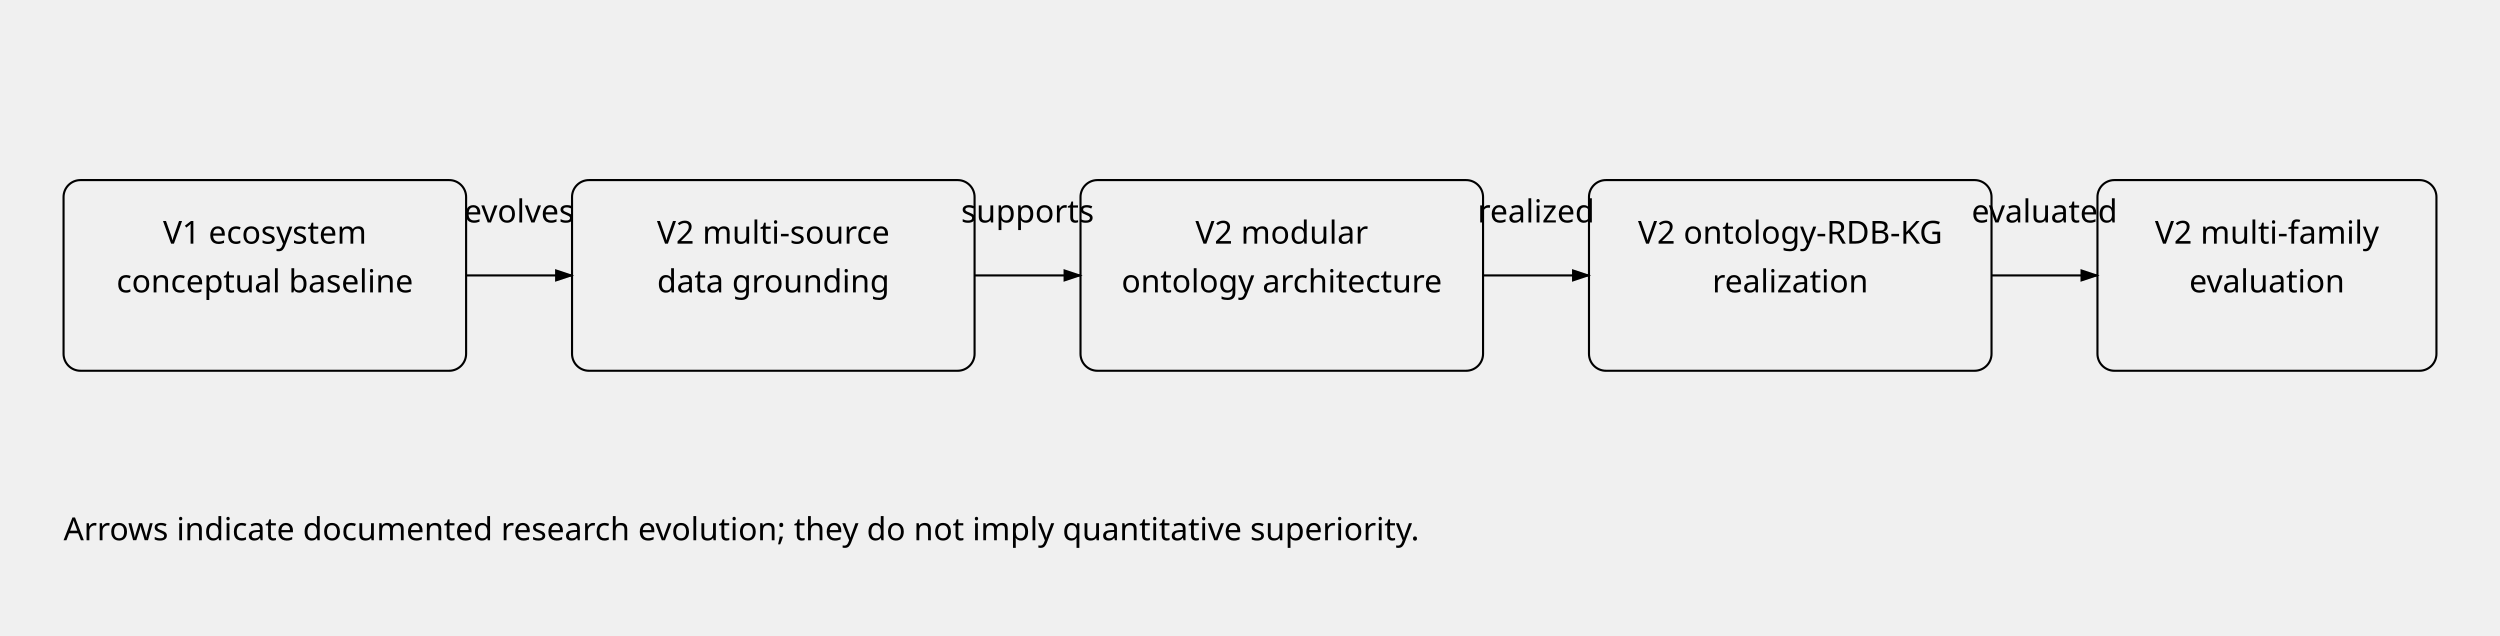
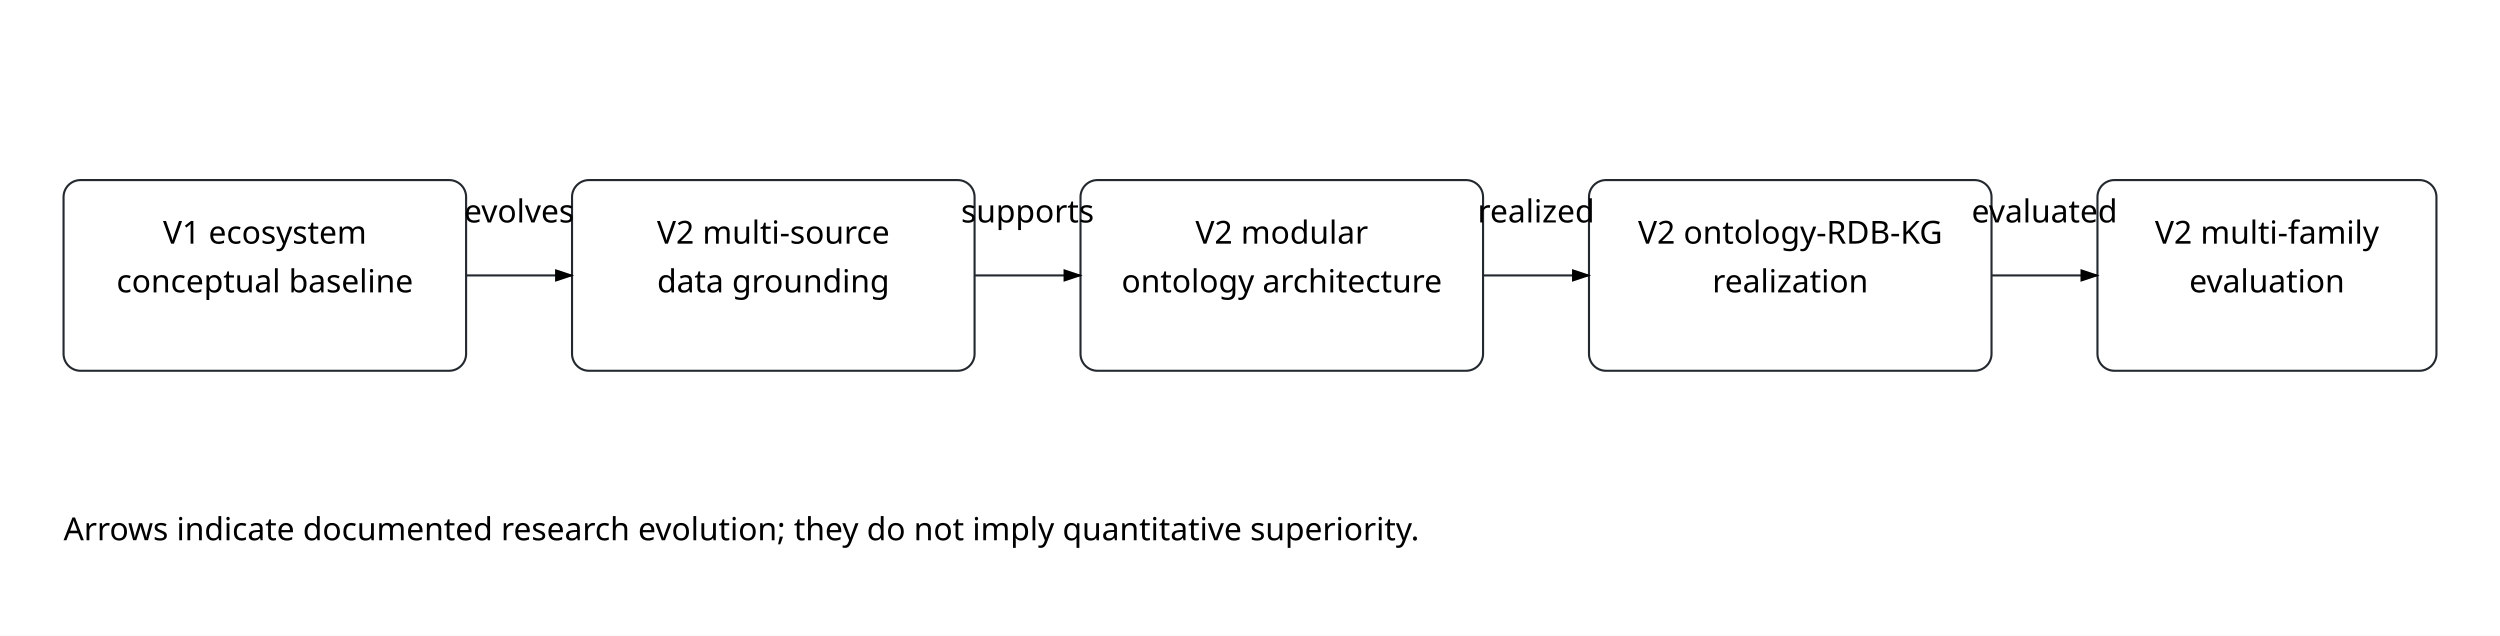
- <svg xmlns="http://www.w3.org/2000/svg" viewBox="0 0 1180 300" role="img" aria-labelledby="title desc">
+ <svg xmlns="http://www.w3.org/2000/svg" viewBox="0 0 1180 300" role="img" aria-labelledby="title desc" data-theme-safe="true" style="color:#24292f;background:#ffffff">
+   <rect id="diagram-background" x="0" y="0" width="100%" height="100%" fill="#ffffff" stroke="none" pointer-events="none" />
  <defs>
    <marker id="a" markerWidth="10" markerHeight="10" refX="8" refY="3" orient="auto">
      <path d="M0,0 L0,6 L9,3 z" />
    </marker>
  </defs>
  <g fill="none" stroke="currentColor">
    <rect x="30" y="85" width="190" height="90" rx="8" />
    <rect x="270" y="85" width="190" height="90" rx="8" />
    <rect x="510" y="85" width="190" height="90" rx="8" />
    <rect x="750" y="85" width="190" height="90" rx="8" />
    <rect x="990" y="85" width="160" height="90" rx="8" />
    <line x1="220" y1="130" x2="270" y2="130" marker-end="url(#a)" />
    <line x1="460" y1="130" x2="510" y2="130" marker-end="url(#a)" />
    <line x1="700" y1="130" x2="750" y2="130" marker-end="url(#a)" />
    <line x1="940" y1="130" x2="990" y2="130" marker-end="url(#a)" />
  </g>
  <g font-family="sans-serif" font-size="15" text-anchor="middle">
    <text x="125" y="115">V1 ecosystem</text>
    <text x="125" y="138">conceptual baseline</text>
    <text x="365" y="115">V2 multi-source</text>
    <text x="365" y="138">data grounding</text>
    <text x="605" y="115">V2 modular</text>
    <text x="605" y="138">ontology architecture</text>
    <text x="845" y="115">V2 ontology-RDB-KG</text>
    <text x="845" y="138">realization</text>
    <text x="1070" y="115">V2 multi-family</text>
    <text x="1070" y="138">evaluation</text>
    <text x="245" y="105">evolves</text>
    <text x="485" y="105">supports</text>
    <text x="725" y="105">realized</text>
    <text x="965" y="105">evaluated</text>
    <text x="30" y="255" text-anchor="start">Arrows indicate documented research evolution; they do not imply quantitative superiority.</text>
  </g>
</svg>
